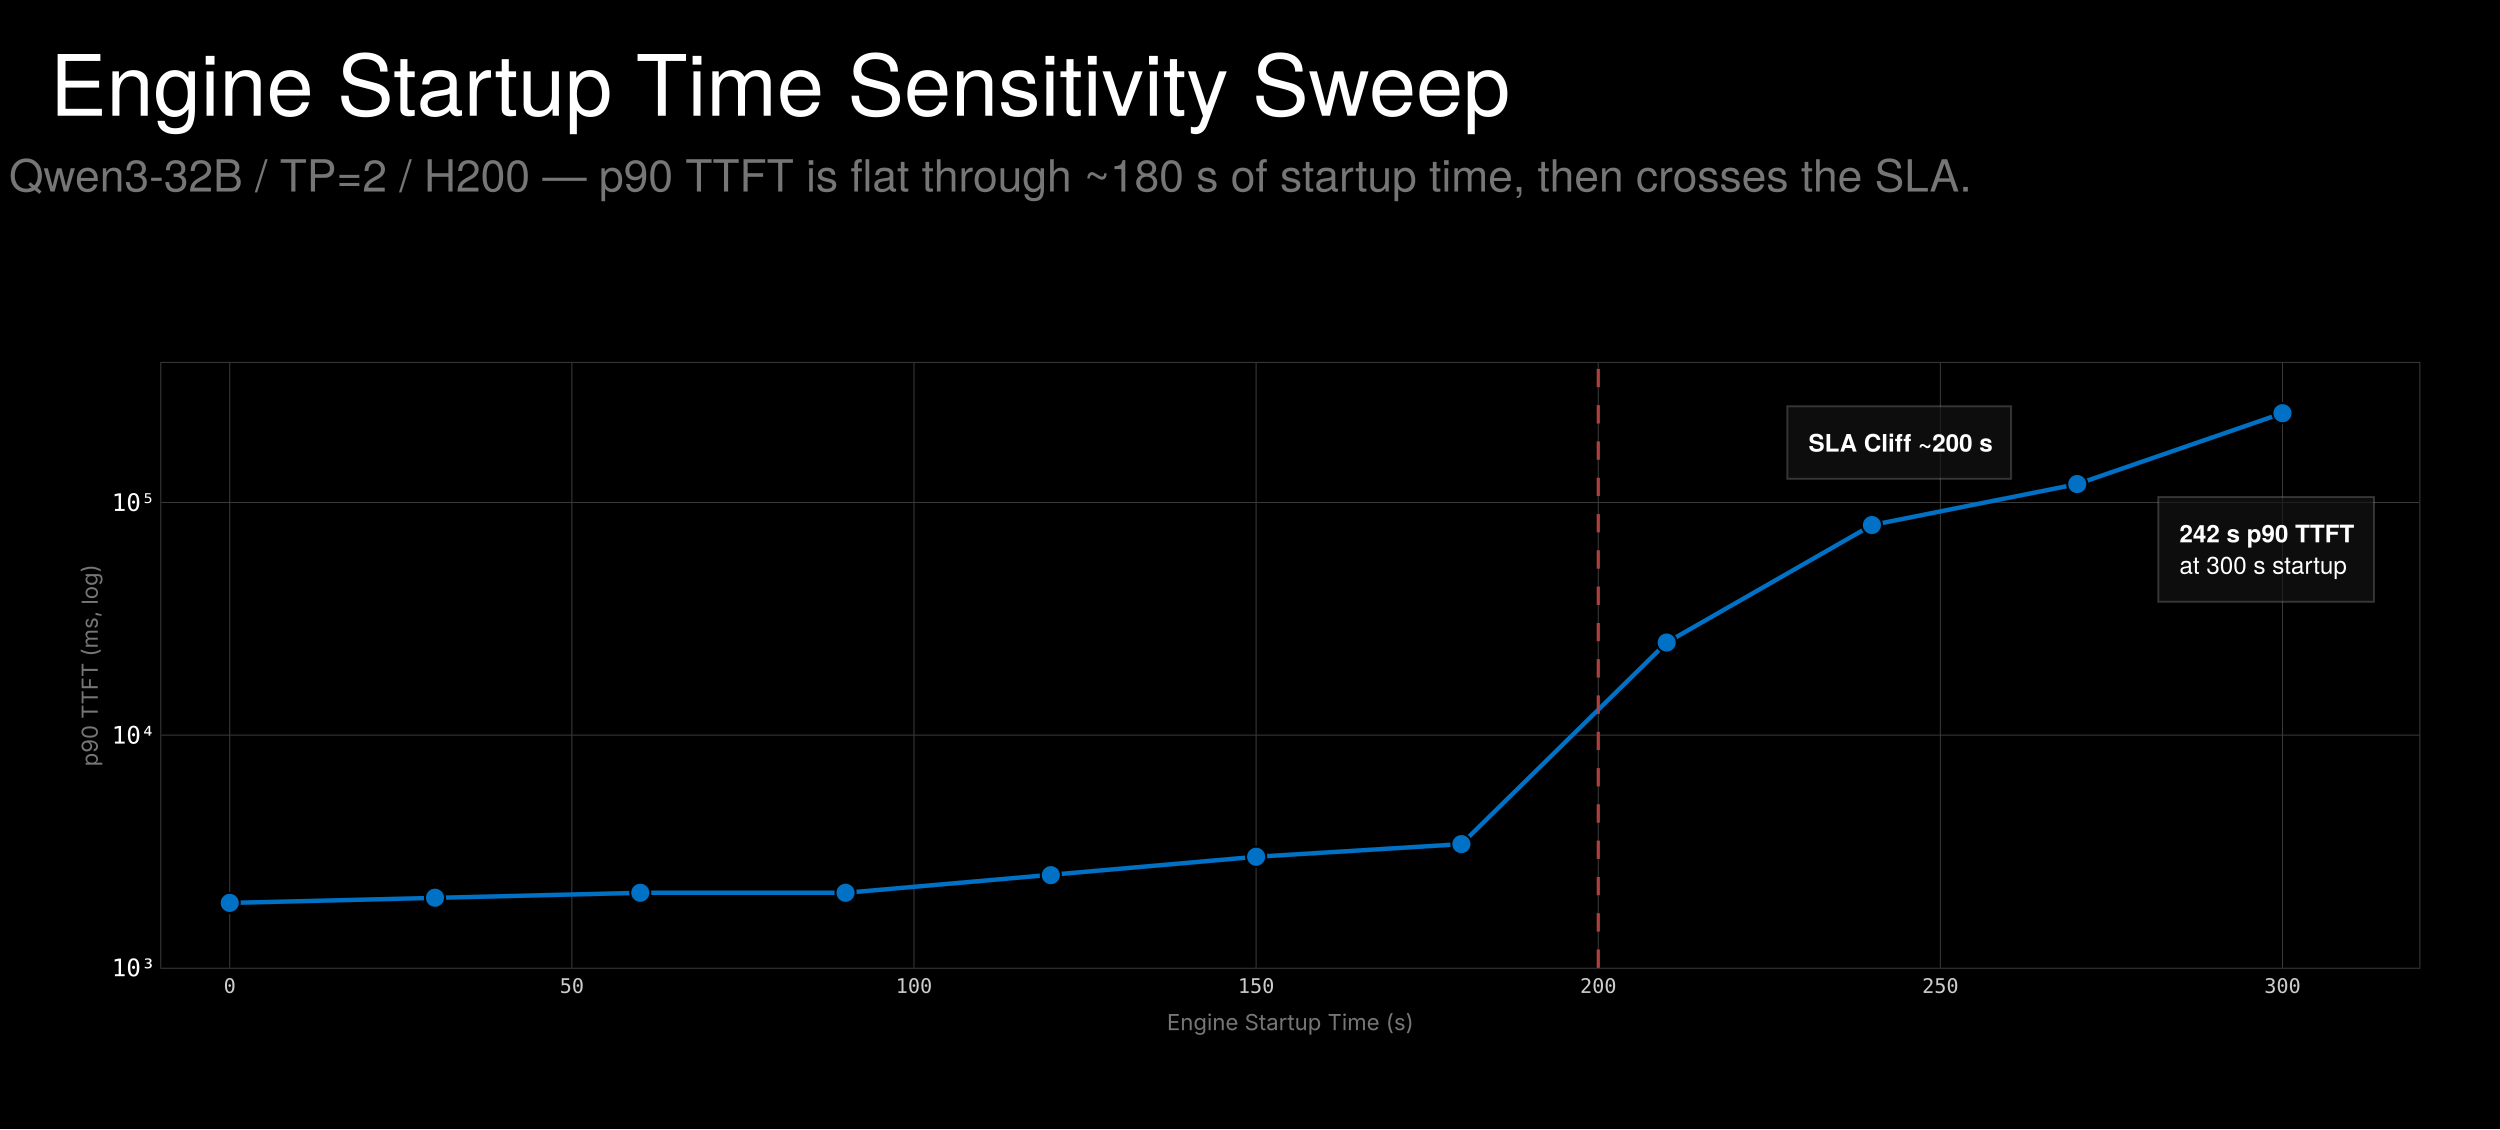
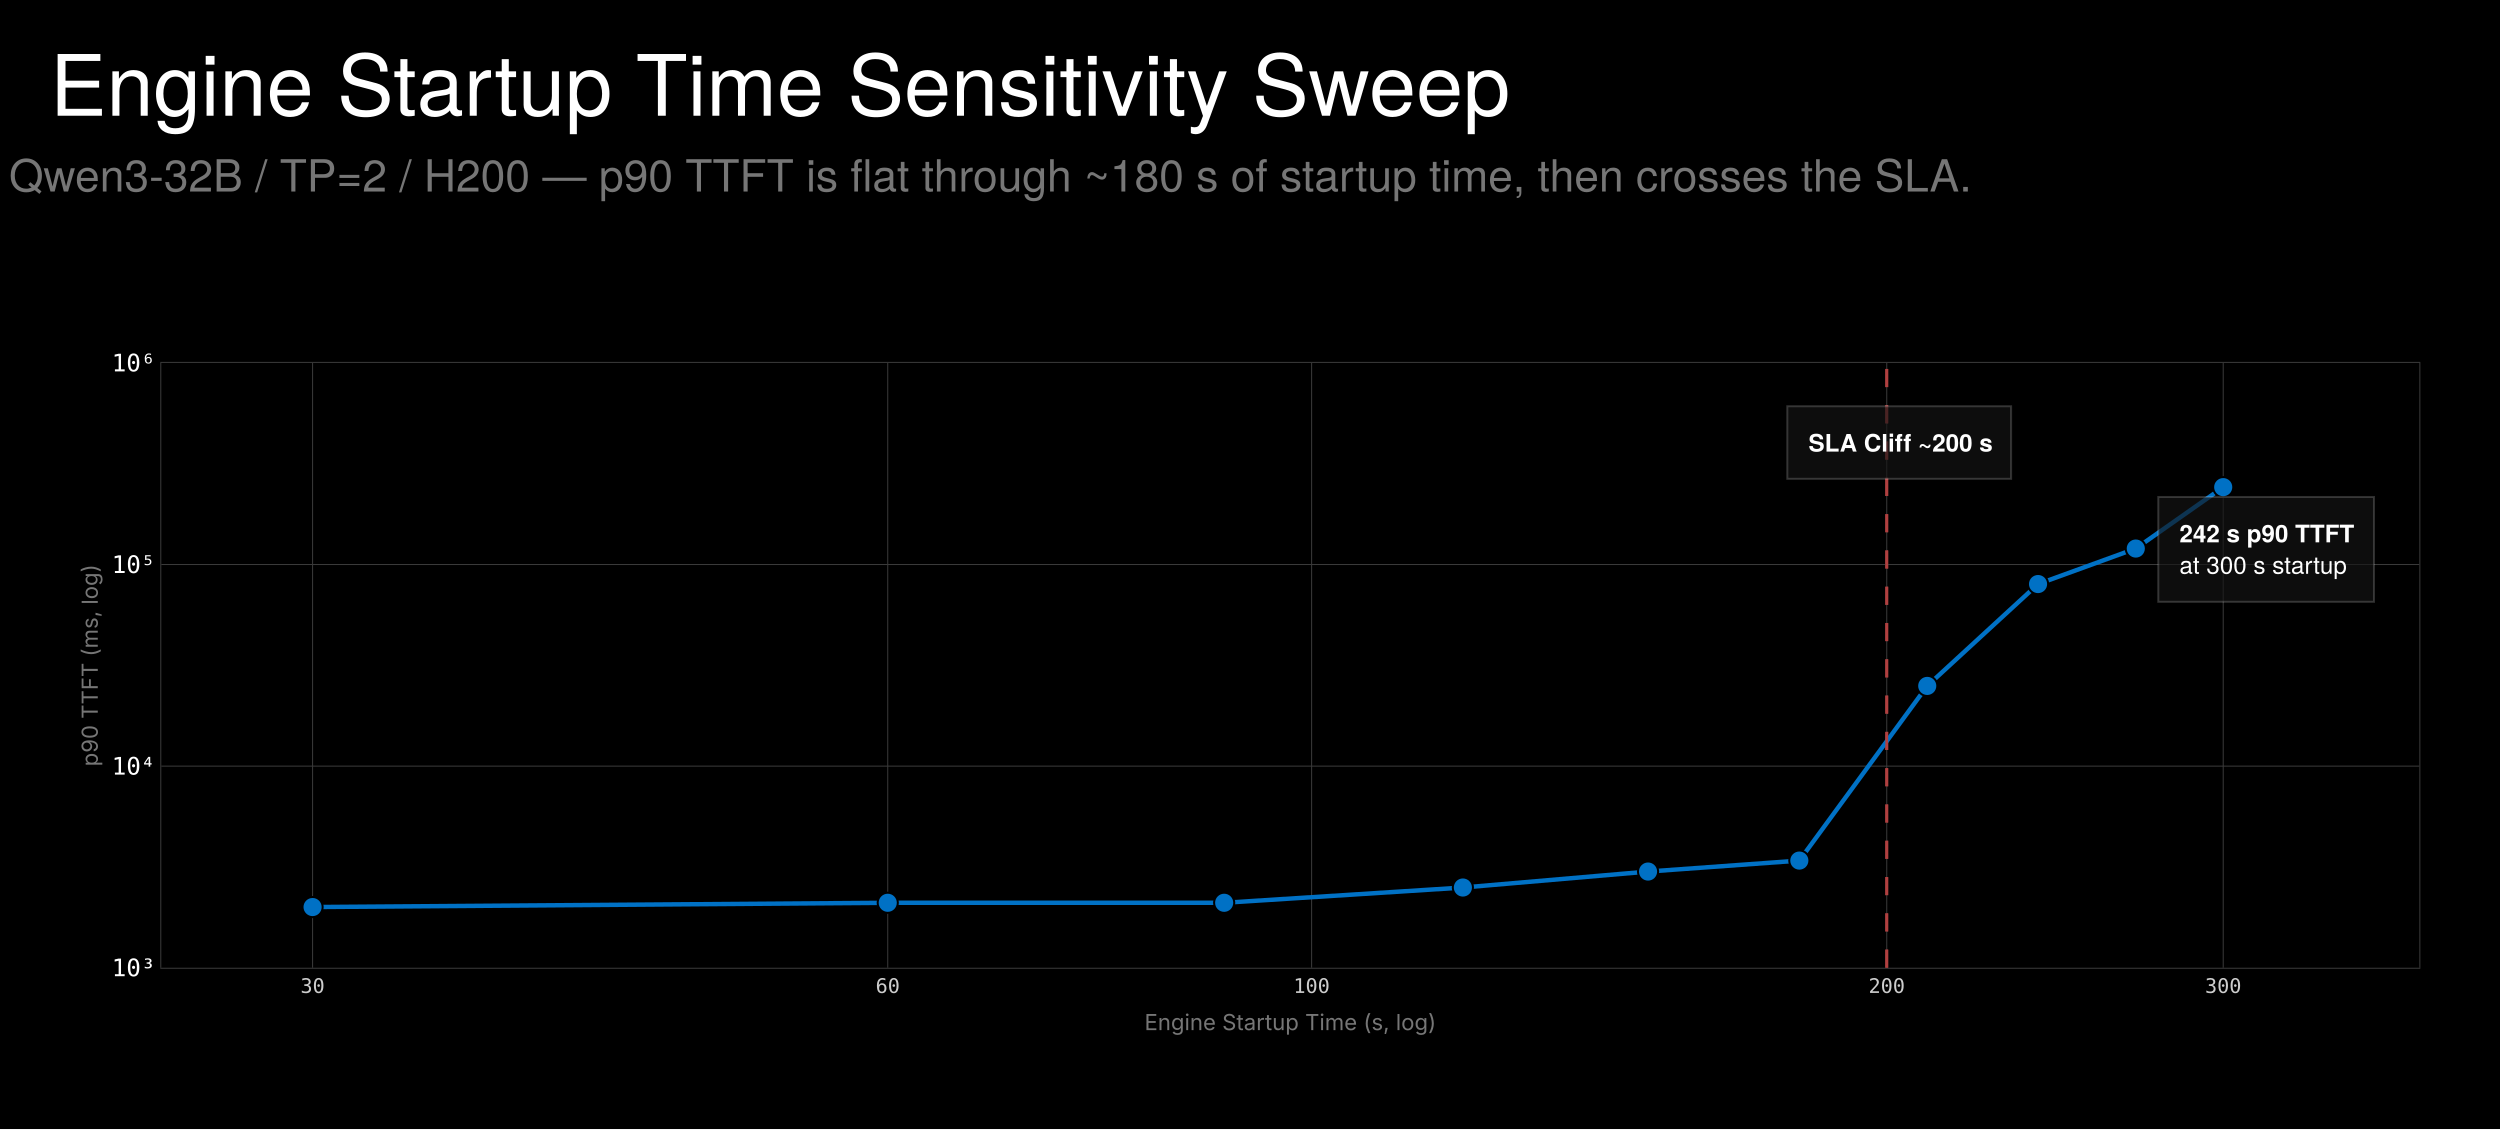
<svg xmlns="http://www.w3.org/2000/svg" class="main-svg" width="1240" height="560" style="" viewBox="0 0 1240 560">
  <rect x="0" y="0" width="1240" height="560" style="fill: rgb(0, 0, 0); fill-opacity: 1;" />
-   <defs id="defs-3bae90">
+   <defs id="defs-e45ab3">
    <g class="clips">
-       <clipPath id="clip3bae90xyplot" class="plotclip">
+       <clipPath id="clipe45ab3xyplot" class="plotclip">
        <rect width="1120" height="300" />
      </clipPath>
-       <clipPath class="axesclip" id="clip3bae90x">
+       <clipPath class="axesclip" id="clipe45ab3x">
        <rect x="80" y="0" width="1120" height="560" />
      </clipPath>
-       <clipPath class="axesclip" id="clip3bae90y">
+       <clipPath class="axesclip" id="clipe45ab3y">
        <rect x="0" y="180" width="1240" height="300" />
      </clipPath>
-       <clipPath class="axesclip" id="clip3bae90xy">
+       <clipPath class="axesclip" id="clipe45ab3xy">
        <rect x="80" y="180" width="1120" height="300" />
      </clipPath>
    </g>
    <g class="gradients" />
    <g class="patterns" />
  </defs>
  <g class="bglayer" />
  <g class="layer-below">
    <g class="imagelayer" />
    <g class="shapelayer">
-       <g class="shape-group" data-index="0" clip-path="url(#clip3bae90x)">
-         <path data-index="0" fill-rule="evenodd" d="M792.73,480L792.73,180" style="opacity: 1; stroke: rgb(176, 64, 64); stroke-opacity: 1; fill: rgb(176, 64, 64); fill-opacity: 0.1; stroke-dasharray: 9px, 9px; stroke-width: 1.4px;" />
+       <g class="shape-group" data-index="0" clip-path="url(#clipe45ab3x)">
+         <path data-index="0" fill-rule="evenodd" d="M935.83,480L935.83,180" style="opacity: 1; stroke: rgb(176, 64, 64); stroke-opacity: 1; fill: rgb(176, 64, 64); fill-opacity: 0.1; stroke-dasharray: 9px, 9px; stroke-width: 1.4px;" />
      </g>
    </g>
  </g>
  <g class="cartesianlayer">
    <g class="subplot xy">
      <g class="layer-subplot">
        <g class="shapelayer" />
        <g class="imagelayer" />
      </g>
      <g class="minor-gridlayer">
        <g class="x" />
        <g class="y" />
      </g>
      <g class="gridlayer">
        <g class="x">
-           <path class="xgrid crisp" transform="translate(113.94,0)" d="M0,180v300" style="stroke: rgb(58, 58, 58); stroke-opacity: 1; stroke-width: 0.5px;" />
-           <path class="xgrid crisp" transform="translate(283.64,0)" d="M0,180v300" style="stroke: rgb(58, 58, 58); stroke-opacity: 1; stroke-width: 0.5px;" />
-           <path class="xgrid crisp" transform="translate(453.33,0)" d="M0,180v300" style="stroke: rgb(58, 58, 58); stroke-opacity: 1; stroke-width: 0.5px;" />
-           <path class="xgrid crisp" transform="translate(623.03,0)" d="M0,180v300" style="stroke: rgb(58, 58, 58); stroke-opacity: 1; stroke-width: 0.5px;" />
-           <path class="xgrid crisp" transform="translate(792.73,0)" d="M0,180v300" style="stroke: rgb(58, 58, 58); stroke-opacity: 1; stroke-width: 0.5px;" />
-           <path class="xgrid crisp" transform="translate(962.42,0)" d="M0,180v300" style="stroke: rgb(58, 58, 58); stroke-opacity: 1; stroke-width: 0.5px;" />
-           <path class="xgrid crisp" transform="translate(1132.12,0)" d="M0,180v300" style="stroke: rgb(58, 58, 58); stroke-opacity: 1; stroke-width: 0.5px;" />
+           <path class="xgrid crisp" transform="translate(155.04,0)" d="M0,180v300" style="stroke: rgb(58, 58, 58); stroke-opacity: 1; stroke-width: 0.5px;" />
+           <path class="xgrid crisp" transform="translate(440.32,0)" d="M0,180v300" style="stroke: rgb(58, 58, 58); stroke-opacity: 1; stroke-width: 0.5px;" />
+           <path class="xgrid crisp" transform="translate(650.56,0)" d="M0,180v300" style="stroke: rgb(58, 58, 58); stroke-opacity: 1; stroke-width: 0.5px;" />
+           <path class="xgrid crisp" transform="translate(935.83,0)" d="M0,180v300" style="stroke: rgb(58, 58, 58); stroke-opacity: 1; stroke-width: 0.5px;" />
+           <path class="xgrid crisp" transform="translate(1102.71,0)" d="M0,180v300" style="stroke: rgb(58, 58, 58); stroke-opacity: 1; stroke-width: 0.5px;" />
        </g>
        <g class="y">
-           <path class="ygrid crisp" transform="translate(0,364.62)" d="M80,0h1120" style="stroke: rgb(58, 58, 58); stroke-opacity: 1; stroke-width: 0.5px;" />
-           <path class="ygrid crisp" transform="translate(0,249.23)" d="M80,0h1120" style="stroke: rgb(58, 58, 58); stroke-opacity: 1; stroke-width: 0.5px;" />
+           <path class="ygrid crisp" transform="translate(0,380)" d="M80,0h1120" style="stroke: rgb(58, 58, 58); stroke-opacity: 1; stroke-width: 0.5px;" />
+           <path class="ygrid crisp" transform="translate(0,280)" d="M80,0h1120" style="stroke: rgb(58, 58, 58); stroke-opacity: 1; stroke-width: 0.5px;" />
        </g>
      </g>
      <g class="zerolinelayer" />
      <g class="layer-between">
        <g class="shapelayer" />
        <g class="imagelayer" />
      </g>
      <path class="xlines-below" />
      <path class="ylines-below" />
      <g class="overlines-below" />
      <g class="xaxislayer-below" />
      <g class="yaxislayer-below" />
      <g class="overaxes-below" />
      <g class="overplot">
-         <g class="xy" transform="translate(80,180)" clip-path="url(#clip3bae90xyplot)">
+         <g class="xy" transform="translate(80,180)" clip-path="url(#clipe45ab3xyplot)">
          <g class="scatterlayer mlayer">
-             <g class="trace scatter trace63b3ac" style="stroke-miterlimit: 2; opacity: 1;">
+             <g class="trace scatter trace0098b8" style="stroke-miterlimit: 2; opacity: 1;">
              <g class="fills" />
              <g class="errorbars" />
              <g class="lines">
-                 <path class="js-line" d="M33.94,267.84L237.58,262.82L339.39,262.82L543.03,244.95L644.85,238.68L746.67,138.7L848.48,80.41L950.3,60.09L1052.12,24.94" style="vector-effect: none; fill: none; stroke: rgb(0, 113, 197); stroke-opacity: 1; stroke-width: 2.2px; opacity: 1;" />
+                 <path class="js-line" d="M75.04,269.9L360.32,267.78L527.19,267.78L645.59,260.21L737.43,252.29L812.47,246.85L875.91,160.21L930.87,109.69L979.35,92.08L1022.71,61.62" style="vector-effect: none; fill: none; stroke: rgb(0, 113, 197); stroke-opacity: 1; stroke-width: 2.2px; opacity: 1;" />
              </g>
              <g class="points">
-                 <path class="point" transform="translate(33.94,267.84)" d="M5,0A5,5 0 1,1 0,-5A5,5 0 0,1 5,0Z" style="opacity: 1; stroke-width: 1px; fill: rgb(0, 113, 197); fill-opacity: 1; stroke: rgb(0, 0, 0); stroke-opacity: 1;" />
-                 <path class="point" transform="translate(135.76,265.27)" d="M5,0A5,5 0 1,1 0,-5A5,5 0 0,1 5,0Z" style="opacity: 1; stroke-width: 1px; fill: rgb(0, 113, 197); fill-opacity: 1; stroke: rgb(0, 0, 0); stroke-opacity: 1;" />
-                 <path class="point" transform="translate(237.58,262.82)" d="M5,0A5,5 0 1,1 0,-5A5,5 0 0,1 5,0Z" style="opacity: 1; stroke-width: 1px; fill: rgb(0, 113, 197); fill-opacity: 1; stroke: rgb(0, 0, 0); stroke-opacity: 1;" />
-                 <path class="point" transform="translate(339.39,262.82)" d="M5,0A5,5 0 1,1 0,-5A5,5 0 0,1 5,0Z" style="opacity: 1; stroke-width: 1px; fill: rgb(0, 113, 197); fill-opacity: 1; stroke: rgb(0, 0, 0); stroke-opacity: 1;" />
-                 <path class="point" transform="translate(441.21,254.08)" d="M5,0A5,5 0 1,1 0,-5A5,5 0 0,1 5,0Z" style="opacity: 1; stroke-width: 1px; fill: rgb(0, 113, 197); fill-opacity: 1; stroke: rgb(0, 0, 0); stroke-opacity: 1;" />
-                 <path class="point" transform="translate(543.03,244.95)" d="M5,0A5,5 0 1,1 0,-5A5,5 0 0,1 5,0Z" style="opacity: 1; stroke-width: 1px; fill: rgb(0, 113, 197); fill-opacity: 1; stroke: rgb(0, 0, 0); stroke-opacity: 1;" />
-                 <path class="point" transform="translate(644.85,238.68)" d="M5,0A5,5 0 1,1 0,-5A5,5 0 0,1 5,0Z" style="opacity: 1; stroke-width: 1px; fill: rgb(0, 113, 197); fill-opacity: 1; stroke: rgb(0, 0, 0); stroke-opacity: 1;" />
-                 <path class="point" transform="translate(746.67,138.7)" d="M5,0A5,5 0 1,1 0,-5A5,5 0 0,1 5,0Z" style="opacity: 1; stroke-width: 1px; fill: rgb(0, 113, 197); fill-opacity: 1; stroke: rgb(0, 0, 0); stroke-opacity: 1;" />
-                 <path class="point" transform="translate(848.48,80.41)" d="M5,0A5,5 0 1,1 0,-5A5,5 0 0,1 5,0Z" style="opacity: 1; stroke-width: 1px; fill: rgb(0, 113, 197); fill-opacity: 1; stroke: rgb(0, 0, 0); stroke-opacity: 1;" />
-                 <path class="point" transform="translate(950.3,60.09)" d="M5,0A5,5 0 1,1 0,-5A5,5 0 0,1 5,0Z" style="opacity: 1; stroke-width: 1px; fill: rgb(0, 113, 197); fill-opacity: 1; stroke: rgb(0, 0, 0); stroke-opacity: 1;" />
-                 <path class="point" transform="translate(1052.12,24.94)" d="M5,0A5,5 0 1,1 0,-5A5,5 0 0,1 5,0Z" style="opacity: 1; stroke-width: 1px; fill: rgb(0, 113, 197); fill-opacity: 1; stroke: rgb(0, 0, 0); stroke-opacity: 1;" />
+                 <path class="point" transform="translate(75.04,269.9)" d="M5,0A5,5 0 1,1 0,-5A5,5 0 0,1 5,0Z" style="opacity: 1; stroke-width: 1px; fill: rgb(0, 113, 197); fill-opacity: 1; stroke: rgb(0, 0, 0); stroke-opacity: 1;" />
+                 <path class="point" transform="translate(360.32,267.78)" d="M5,0A5,5 0 1,1 0,-5A5,5 0 0,1 5,0Z" style="opacity: 1; stroke-width: 1px; fill: rgb(0, 113, 197); fill-opacity: 1; stroke: rgb(0, 0, 0); stroke-opacity: 1;" />
+                 <path class="point" transform="translate(527.19,267.78)" d="M5,0A5,5 0 1,1 0,-5A5,5 0 0,1 5,0Z" style="opacity: 1; stroke-width: 1px; fill: rgb(0, 113, 197); fill-opacity: 1; stroke: rgb(0, 0, 0); stroke-opacity: 1;" />
+                 <path class="point" transform="translate(645.59,260.21)" d="M5,0A5,5 0 1,1 0,-5A5,5 0 0,1 5,0Z" style="opacity: 1; stroke-width: 1px; fill: rgb(0, 113, 197); fill-opacity: 1; stroke: rgb(0, 0, 0); stroke-opacity: 1;" />
+                 <path class="point" transform="translate(737.43,252.29)" d="M5,0A5,5 0 1,1 0,-5A5,5 0 0,1 5,0Z" style="opacity: 1; stroke-width: 1px; fill: rgb(0, 113, 197); fill-opacity: 1; stroke: rgb(0, 0, 0); stroke-opacity: 1;" />
+                 <path class="point" transform="translate(812.47,246.85)" d="M5,0A5,5 0 1,1 0,-5A5,5 0 0,1 5,0Z" style="opacity: 1; stroke-width: 1px; fill: rgb(0, 113, 197); fill-opacity: 1; stroke: rgb(0, 0, 0); stroke-opacity: 1;" />
+                 <path class="point" transform="translate(875.91,160.21)" d="M5,0A5,5 0 1,1 0,-5A5,5 0 0,1 5,0Z" style="opacity: 1; stroke-width: 1px; fill: rgb(0, 113, 197); fill-opacity: 1; stroke: rgb(0, 0, 0); stroke-opacity: 1;" />
+                 <path class="point" transform="translate(930.87,109.69)" d="M5,0A5,5 0 1,1 0,-5A5,5 0 0,1 5,0Z" style="opacity: 1; stroke-width: 1px; fill: rgb(0, 113, 197); fill-opacity: 1; stroke: rgb(0, 0, 0); stroke-opacity: 1;" />
+                 <path class="point" transform="translate(979.35,92.08)" d="M5,0A5,5 0 1,1 0,-5A5,5 0 0,1 5,0Z" style="opacity: 1; stroke-width: 1px; fill: rgb(0, 113, 197); fill-opacity: 1; stroke: rgb(0, 0, 0); stroke-opacity: 1;" />
+                 <path class="point" transform="translate(1022.71,61.62)" d="M5,0A5,5 0 1,1 0,-5A5,5 0 0,1 5,0Z" style="opacity: 1; stroke-width: 1px; fill: rgb(0, 113, 197); fill-opacity: 1; stroke: rgb(0, 0, 0); stroke-opacity: 1;" />
              </g>
              <g class="text" />
            </g>
          </g>
        </g>
      </g>
      <g class="zerolinelayer-above" />
      <path class="xlines-above crisp" d="M79.5,480.25H1200.5M79.5,179.75H1200.5" style="fill: none; stroke-width: 0.5px; stroke: rgb(58, 58, 58); stroke-opacity: 1;" />
      <path class="ylines-above crisp" d="M79.75,180V480M1200.25,180V480" style="fill: none; stroke-width: 0.5px; stroke: rgb(58, 58, 58); stroke-opacity: 1;" />
      <g class="overlines-above" />
      <g class="xaxislayer-above">
        <g class="xtick">
-           <text text-anchor="middle" x="0" y="492.5" transform="translate(113.94,0)" style="font-family: 'Geist Mono', 'JetBrains Mono', 'Roboto Mono', 'SF Mono', Menlo, Consolas, monospace; font-size: 10px; fill: rgb(205, 205, 205); fill-opacity: 1; white-space: pre;">0</text>
+           <text text-anchor="middle" x="0" y="492.5" transform="translate(155.04,0)" style="font-family: 'Geist Mono', 'JetBrains Mono', 'Roboto Mono', 'SF Mono', Menlo, Consolas, monospace; font-size: 10px; fill: rgb(205, 205, 205); fill-opacity: 1; white-space: pre;">30</text>
        </g>
        <g class="xtick">
-           <text text-anchor="middle" x="0" y="492.5" style="font-family: 'Geist Mono', 'JetBrains Mono', 'Roboto Mono', 'SF Mono', Menlo, Consolas, monospace; font-size: 10px; fill: rgb(205, 205, 205); fill-opacity: 1; white-space: pre;" transform="translate(283.64,0)">50</text>
+           <text text-anchor="middle" x="0" y="492.5" style="font-family: 'Geist Mono', 'JetBrains Mono', 'Roboto Mono', 'SF Mono', Menlo, Consolas, monospace; font-size: 10px; fill: rgb(205, 205, 205); fill-opacity: 1; white-space: pre;" transform="translate(440.32,0)">60</text>
        </g>
        <g class="xtick">
-           <text text-anchor="middle" x="0" y="492.5" style="font-family: 'Geist Mono', 'JetBrains Mono', 'Roboto Mono', 'SF Mono', Menlo, Consolas, monospace; font-size: 10px; fill: rgb(205, 205, 205); fill-opacity: 1; white-space: pre;" transform="translate(453.33,0)">100</text>
+           <text text-anchor="middle" x="0" y="492.5" style="font-family: 'Geist Mono', 'JetBrains Mono', 'Roboto Mono', 'SF Mono', Menlo, Consolas, monospace; font-size: 10px; fill: rgb(205, 205, 205); fill-opacity: 1; white-space: pre;" transform="translate(650.56,0)">100</text>
        </g>
        <g class="xtick">
-           <text text-anchor="middle" x="0" y="492.5" style="font-family: 'Geist Mono', 'JetBrains Mono', 'Roboto Mono', 'SF Mono', Menlo, Consolas, monospace; font-size: 10px; fill: rgb(205, 205, 205); fill-opacity: 1; white-space: pre;" transform="translate(623.03,0)">150</text>
+           <text text-anchor="middle" x="0" y="492.5" style="font-family: 'Geist Mono', 'JetBrains Mono', 'Roboto Mono', 'SF Mono', Menlo, Consolas, monospace; font-size: 10px; fill: rgb(205, 205, 205); fill-opacity: 1; white-space: pre;" transform="translate(935.83,0)">200</text>
        </g>
        <g class="xtick">
-           <text text-anchor="middle" x="0" y="492.5" style="font-family: 'Geist Mono', 'JetBrains Mono', 'Roboto Mono', 'SF Mono', Menlo, Consolas, monospace; font-size: 10px; fill: rgb(205, 205, 205); fill-opacity: 1; white-space: pre;" transform="translate(792.73,0)">200</text>
-         </g>
-         <g class="xtick">
-           <text text-anchor="middle" x="0" y="492.5" style="font-family: 'Geist Mono', 'JetBrains Mono', 'Roboto Mono', 'SF Mono', Menlo, Consolas, monospace; font-size: 10px; fill: rgb(205, 205, 205); fill-opacity: 1; white-space: pre;" transform="translate(962.42,0)">250</text>
-         </g>
-         <g class="xtick">
-           <text text-anchor="middle" x="0" y="492.5" style="font-family: 'Geist Mono', 'JetBrains Mono', 'Roboto Mono', 'SF Mono', Menlo, Consolas, monospace; font-size: 10px; fill: rgb(205, 205, 205); fill-opacity: 1; white-space: pre;" transform="translate(1132.12,0)">300</text>
+           <text text-anchor="middle" x="0" y="492.5" style="font-family: 'Geist Mono', 'JetBrains Mono', 'Roboto Mono', 'SF Mono', Menlo, Consolas, monospace; font-size: 10px; fill: rgb(205, 205, 205); fill-opacity: 1; white-space: pre;" transform="translate(1102.71,0)">300</text>
        </g>
      </g>
      <g class="yaxislayer-above">
        <g class="ytick">
          <text text-anchor="end" x="77.1" y="4.2" transform="translate(0,480)" style="font-family: 'Geist Mono', 'JetBrains Mono', 'Roboto Mono', 'SF Mono', Menlo, Consolas, monospace; font-size: 12px; fill: rgb(255, 255, 255); fill-opacity: 1; white-space: pre;">10³</text>
        </g>
        <g class="ytick">
-           <text text-anchor="end" x="77.1" y="4.2" style="font-family: 'Geist Mono', 'JetBrains Mono', 'Roboto Mono', 'SF Mono', Menlo, Consolas, monospace; font-size: 12px; fill: rgb(255, 255, 255); fill-opacity: 1; white-space: pre;" transform="translate(0,364.62)">10⁴</text>
+           <text text-anchor="end" x="77.1" y="4.2" style="font-family: 'Geist Mono', 'JetBrains Mono', 'Roboto Mono', 'SF Mono', Menlo, Consolas, monospace; font-size: 12px; fill: rgb(255, 255, 255); fill-opacity: 1; white-space: pre;" transform="translate(0,380)">10⁴</text>
        </g>
        <g class="ytick">
-           <text text-anchor="end" x="77.1" y="4.2" style="font-family: 'Geist Mono', 'JetBrains Mono', 'Roboto Mono', 'SF Mono', Menlo, Consolas, monospace; font-size: 12px; fill: rgb(255, 255, 255); fill-opacity: 1; white-space: pre;" transform="translate(0,249.23)">10⁵</text>
+           <text text-anchor="end" x="77.1" y="4.2" style="font-family: 'Geist Mono', 'JetBrains Mono', 'Roboto Mono', 'SF Mono', Menlo, Consolas, monospace; font-size: 12px; fill: rgb(255, 255, 255); fill-opacity: 1; white-space: pre;" transform="translate(0,280)">10⁵</text>
+         </g>
+         <g class="ytick">
+           <text text-anchor="end" x="77.1" y="4.2" style="font-family: 'Geist Mono', 'JetBrains Mono', 'Roboto Mono', 'SF Mono', Menlo, Consolas, monospace; font-size: 12px; fill: rgb(255, 255, 255); fill-opacity: 1; white-space: pre;" transform="translate(0,180)">10⁶</text>
        </g>
      </g>
      <g class="overaxes-above" />
    </g>
  </g>
  <g class="polarlayer" />
  <g class="smithlayer" />
  <g class="ternarylayer" />
  <g class="geolayer" />
  <g class="funnelarealayer" />
  <g class="pielayer" />
  <g class="iciclelayer" />
  <g class="treemaplayer" />
  <g class="sunburstlayer" />
  <g class="glimages" />
-   <defs id="topdefs-3bae90">
+   <defs id="topdefs-e45ab3">
    <g class="clips" />
  </defs>
  <g class="layer-above">
    <g class="imagelayer" />
    <g class="shapelayer">
-       <g class="shape-group" data-index="1" clip-path="url(#clip3bae90x)">
-         <path data-index="1" fill-rule="evenodd" d="M792.73,480L792.73,180" style="opacity: 1; stroke: rgb(176, 64, 64); stroke-opacity: 1; fill: rgb(0, 0, 0); fill-opacity: 0; stroke-dasharray: 9px, 9px; stroke-width: 1.4px;" />
+       <g class="shape-group" data-index="1" clip-path="url(#clipe45ab3x)">
+         <path data-index="1" fill-rule="evenodd" d="M935.83,480L935.83,180" style="opacity: 1; stroke: rgb(176, 64, 64); stroke-opacity: 1; fill: rgb(0, 0, 0); fill-opacity: 0; stroke-dasharray: 9px, 9px; stroke-width: 1.4px;" />
      </g>
      <g class="shape-group" data-index="2">
        <path data-index="2" fill-rule="evenodd" d="M224080,480L224080,180" style="opacity: 1; stroke: rgb(176, 64, 64); stroke-opacity: 1; fill: rgb(0, 0, 0); fill-opacity: 0; stroke-dasharray: 9px, 9px; stroke-width: 1.4px;" />
      </g>
    </g>
  </g>
  <g class="infolayer">
    <g class="g-gtitle">
      <text class="gtitle" x="24.8" y="28" text-anchor="start" dy="0.7em" style="opacity: 1; font-family: 'Helvetica Neue', HelveticaNeue, sans-serif; font-size: 42px; fill: rgb(255, 255, 255); fill-opacity: 1; font-weight: 300; white-space: pre;">Engine Startup Time Sensitivity Sweep</text>
    </g>
    <g class="g-xtitle">
-       <text class="xtitle" x="640" y="510.95" text-anchor="middle" style="opacity: 1; font-family: Geist, Inter, 'Helvetica Neue', Arial, sans-serif; font-size: 11px; fill: rgb(118, 118, 118); fill-opacity: 1; white-space: pre;">Engine Startup Time (s)</text>
+       <text class="xtitle" x="640" y="510.95" text-anchor="middle" style="opacity: 1; font-family: Geist, Inter, 'Helvetica Neue', Arial, sans-serif; font-size: 11px; fill: rgb(118, 118, 118); fill-opacity: 1; white-space: pre;">Engine Startup Time (s, log)</text>
    </g>
    <g class="g-ytitle">
      <text class="ytitle" transform="rotate(-90,48.5,330)" x="48.5" y="330" text-anchor="middle" style="opacity: 1; font-family: Geist, Inter, 'Helvetica Neue', Arial, sans-serif; font-size: 11px; fill: rgb(118, 118, 118); fill-opacity: 1; white-space: pre;">p90 TTFT (ms, log)</text>
    </g>
    <g class="annotation" data-index="0" style="opacity: 1;">
      <g class="annotation-text-g" transform="rotate(0,942.4,219.5)">
        <g class="cursor-pointer" transform="translate(886,201)">
          <rect class="bg" x="0.5" y="0.5" width="111" height="36" style="stroke-width: 1px; stroke: rgb(255, 255, 255); stroke-opacity: 0.18; fill: rgb(20, 20, 20); fill-opacity: 0.65;" />
          <text class="annotation-text" text-anchor="start" x="11" y="23" style="font-family: 'Helvetica Neue', HelveticaNeue, sans-serif; font-size: 12px; fill: rgb(255, 255, 255); fill-opacity: 1; font-weight: 300; white-space: pre;">
            <tspan style="font-weight:bold">SLA Cliff ~200 s</tspan>
          </text>
        </g>
      </g>
    </g>
    <g class="annotation" data-index="1" style="opacity: 1;">
      <g class="annotation-text-g" />
    </g>
    <g class="annotation" data-index="2" style="opacity: 1;">
      <g class="annotation-text-g" transform="rotate(0,1123.6,272.5)">
        <g class="cursor-pointer" transform="translate(1070,246)">
          <rect class="bg" x="0.5" y="0.5" width="107" height="52" style="stroke-width: 1px; stroke: rgb(255, 255, 255); stroke-opacity: 0.18; fill: rgb(20, 20, 20); fill-opacity: 0.65;" />
          <text class="annotation-text" text-anchor="start" x="11" y="23" style="font-family: 'Helvetica Neue', HelveticaNeue, sans-serif; font-size: 12px; fill: rgb(255, 255, 255); fill-opacity: 1; font-weight: 300; white-space: pre;">
            <tspan class="line" dy="0em" x="11" y="23">
              <tspan style="font-weight:bold">242 s p90 TTFT</tspan>
            </tspan>
            <tspan class="line" dy="1.3em" x="11" y="23">at 300 s startup</tspan>
          </text>
        </g>
      </g>
    </g>
    <g class="annotation" data-index="3" style="opacity: 1;">
      <g class="annotation-text-g" transform="rotate(0,491.12,87)">
        <g class="cursor-pointer" transform="translate(25,72)">
          <rect class="bg" x="0.5" y="0.5" width="931" height="29" style="stroke-width: 1px; stroke: rgb(0, 0, 0); stroke-opacity: 0; fill: rgb(0, 0, 0); fill-opacity: 0;" />
          <text class="annotation-text" text-anchor="middle" x="466.203" y="23" style="font-family: 'Helvetica Neue', HelveticaNeue, sans-serif; font-size: 22px; fill: rgb(118, 118, 118); fill-opacity: 1; font-weight: 300; white-space: pre;">Qwen3-32B / TP=2 / H200 — p90 TTFT is flat through ~180 s of startup time, then crosses the SLA.</text>
        </g>
      </g>
    </g>
  </g>
</svg>
